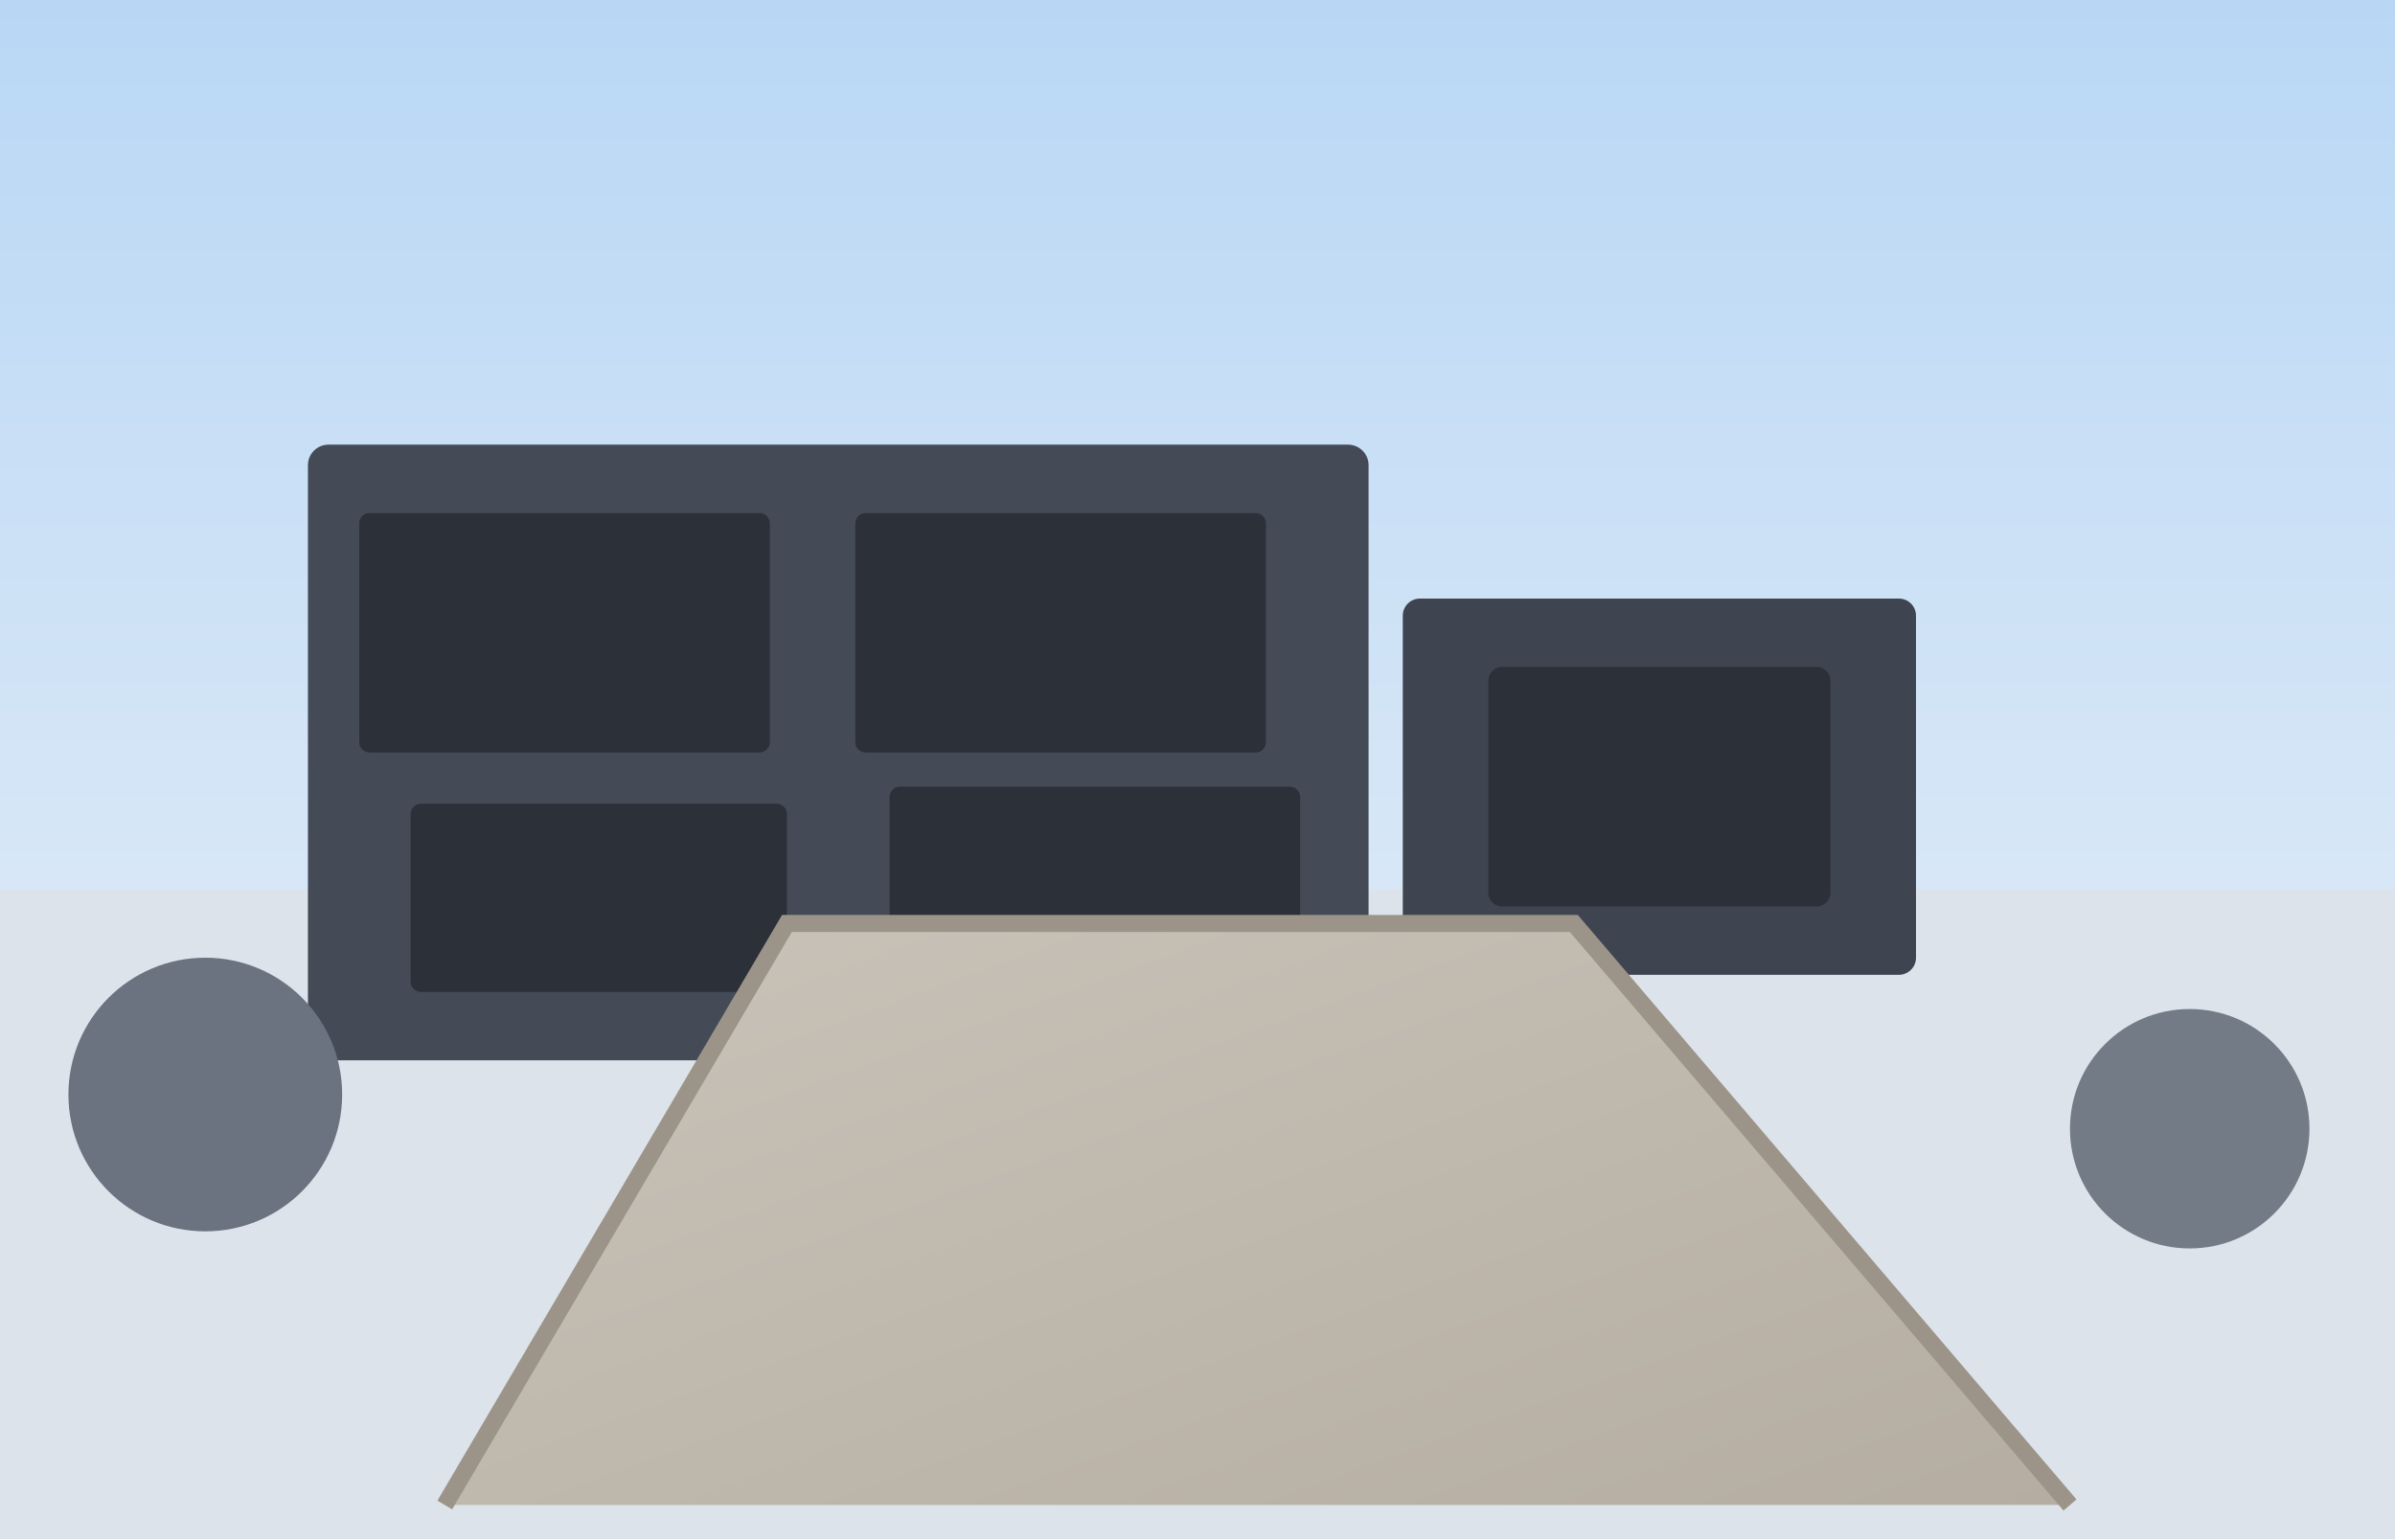
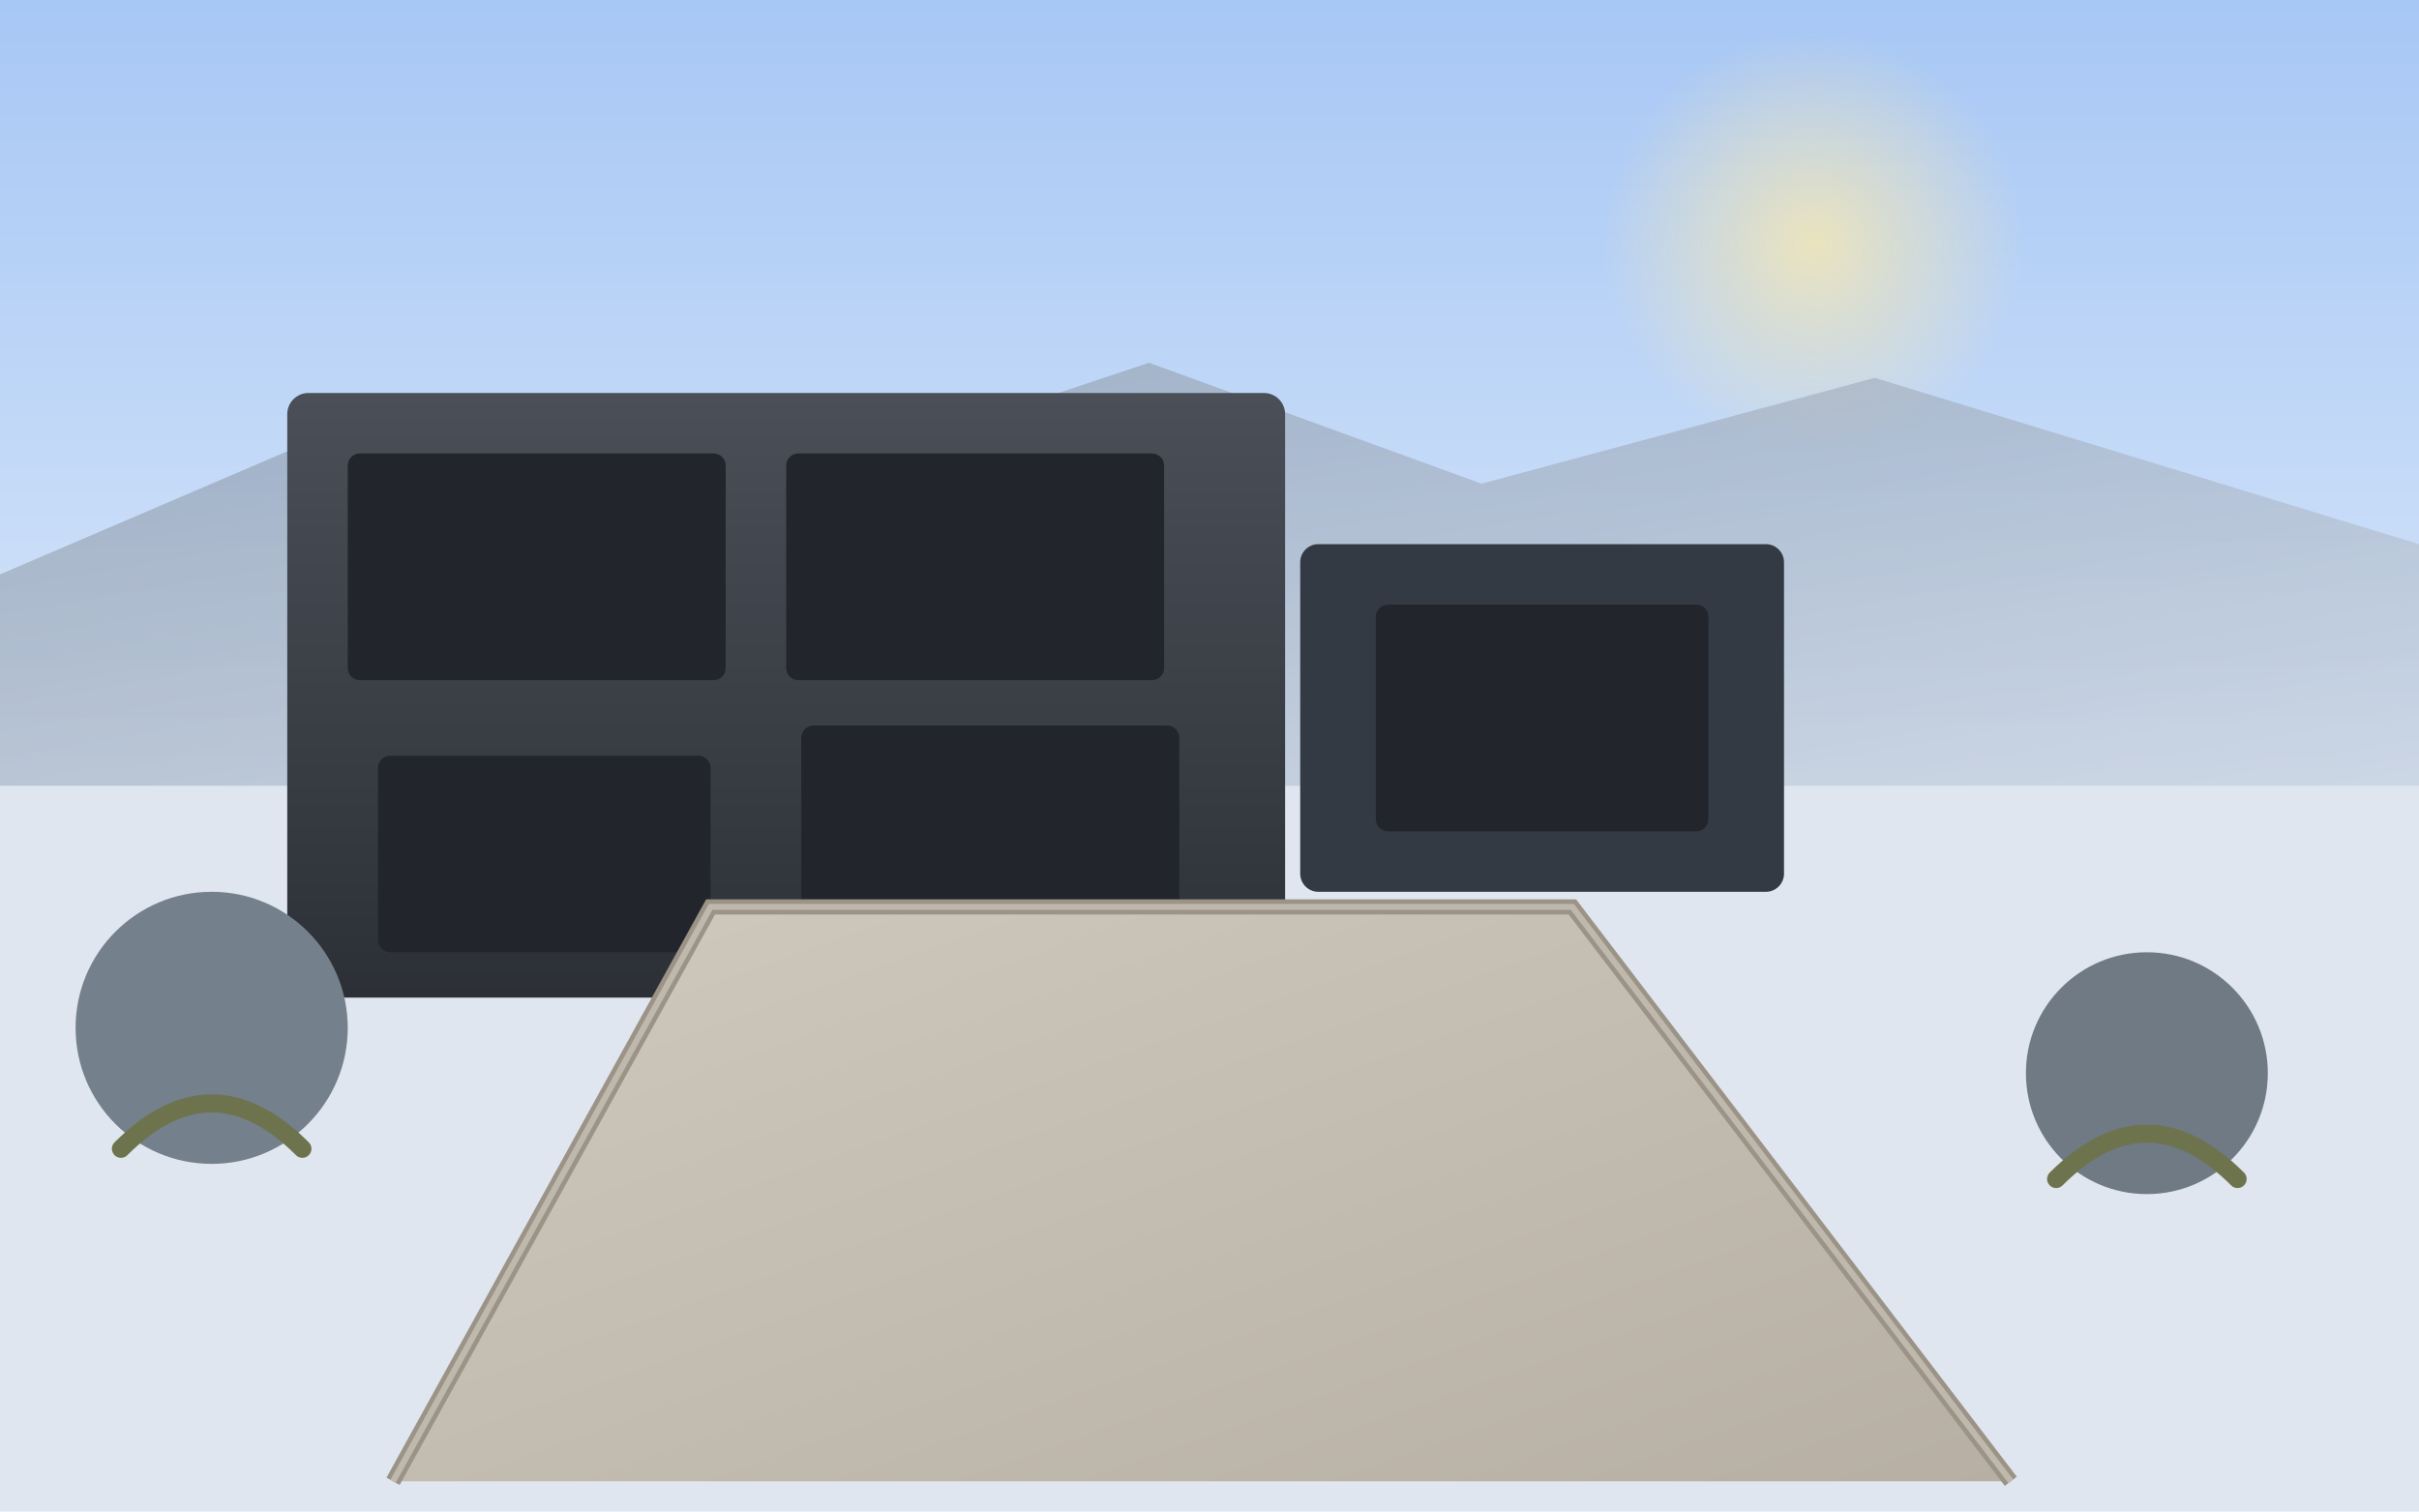
- <svg xmlns="http://www.w3.org/2000/svg" width="1400" height="900" viewBox="0 0 1400 900" fill="none">
+ <svg xmlns="http://www.w3.org/2000/svg" width="1600" height="1000" viewBox="0 0 1600 1000" fill="none">
  <defs>
    <linearGradient id="sky" x1="0" y1="0" x2="0" y2="1">
-       <stop offset="0%" stop-color="#b9d7f5" />
-       <stop offset="100%" stop-color="#eef3f8" />
+       <stop offset="0%" stop-color="#a7c7f5" />
+       <stop offset="70%" stop-color="#e8f1fb" />
+     </linearGradient>
+     <linearGradient id="mountain" x1="0" y1="0" x2="1" y2="1">
+       <stop offset="0%" stop-color="#7f8a99" />
+       <stop offset="100%" stop-color="#c3cbd6" />
+     </linearGradient>
+     <linearGradient id="house" x1="0" y1="0" x2="0" y2="1">
+       <stop offset="0%" stop-color="#4a4f58" />
+       <stop offset="100%" stop-color="#2c3036" />
    </linearGradient>
    <linearGradient id="drive" x1="0" y1="0" x2="1" y2="1">
-       <stop offset="0%" stop-color="#c9c3b9" />
-       <stop offset="100%" stop-color="#b5ada1" />
+       <stop offset="0%" stop-color="#cfc9be" />
+       <stop offset="100%" stop-color="#b7afa3" />
    </linearGradient>
+     <radialGradient id="sun" cx="0" cy="0" r="1" gradientUnits="userSpaceOnUse" gradientTransform="translate(1200 160) rotate(90) scale(140)">
+       <stop stop-color="#f8e8b0" stop-opacity="0.8" />
+       <stop offset="1" stop-color="#f8e8b0" stop-opacity="0" />
+     </radialGradient>
  </defs>
-   <rect width="1400" height="900" fill="url(#sky)" />
-   <rect y="520" width="1400" height="380" fill="#dde3ea" />
-   <rect x="180" y="260" width="620" height="360" rx="12" fill="#444b57" />
-   <rect x="210" y="300" width="240" height="140" rx="6" fill="#2b3039" />
-   <rect x="500" y="300" width="240" height="140" rx="6" fill="#2b3039" />
-   <rect x="240" y="470" width="220" height="110" rx="6" fill="#2b3039" />
-   <rect x="520" y="460" width="240" height="130" rx="6" fill="#2b3039" />
-   <rect x="820" y="350" width="300" height="220" rx="10" fill="#3e4550" />
-   <rect x="870" y="390" width="200" height="140" rx="8" fill="#2b3039" />
-   <path d="M260 880L460 540L920 540L1210 880H260Z" fill="url(#drive)" />
-   <path d="M260 880L460 540L920 540L1210 880" stroke="#9c9488" stroke-width="10" />
-   <circle cx="120" cy="640" r="80" fill="#6b7280" />
-   <circle cx="1280" cy="660" r="70" fill="#737b87" />
+   <rect width="1600" height="1000" fill="url(#sky)" />
+   <rect width="1600" height="1000" fill="url(#sun)" />
+   <path d="M0 380L280 260L520 320L760 240L980 320L1240 250L1600 360V520H0V380Z" fill="url(#mountain)" opacity="0.55" />
+   <rect y="520" width="1600" height="480" fill="#dfe6ef" />
+   <rect x="190" y="260" width="660" height="400" rx="14" fill="url(#house)" />
+   <rect x="230" y="300" width="250" height="150" rx="8" fill="#22262c" />
+   <rect x="520" y="300" width="250" height="150" rx="8" fill="#22262c" />
+   <rect x="250" y="500" width="220" height="130" rx="8" fill="#22262c" />
+   <rect x="530" y="480" width="250" height="150" rx="8" fill="#22262c" />
+   <rect x="860" y="360" width="320" height="230" rx="12" fill="#343a43" />
+   <rect x="910" y="400" width="220" height="150" rx="8" fill="#22262c" />
+   <path d="M260 980L470 600L1040 600L1330 980H260Z" fill="url(#drive)" />
+   <path d="M260 980L470 600L1040 600L1330 980" stroke="#9c9387" stroke-width="10" />
+   <path d="M260 980L470 600L1040 600L1330 980" stroke="#bfb8ad" stroke-width="4" />
+   <circle cx="140" cy="680" r="90" fill="#74808c" />
+   <circle cx="1420" cy="710" r="80" fill="#6f7a85" />
+   <path d="M80 760C120 720 160 720 200 760" stroke="#6d744d" stroke-width="12" stroke-linecap="round" />
+   <path d="M1360 780C1400 740 1440 740 1480 780" stroke="#6d744d" stroke-width="12" stroke-linecap="round" />
</svg>
